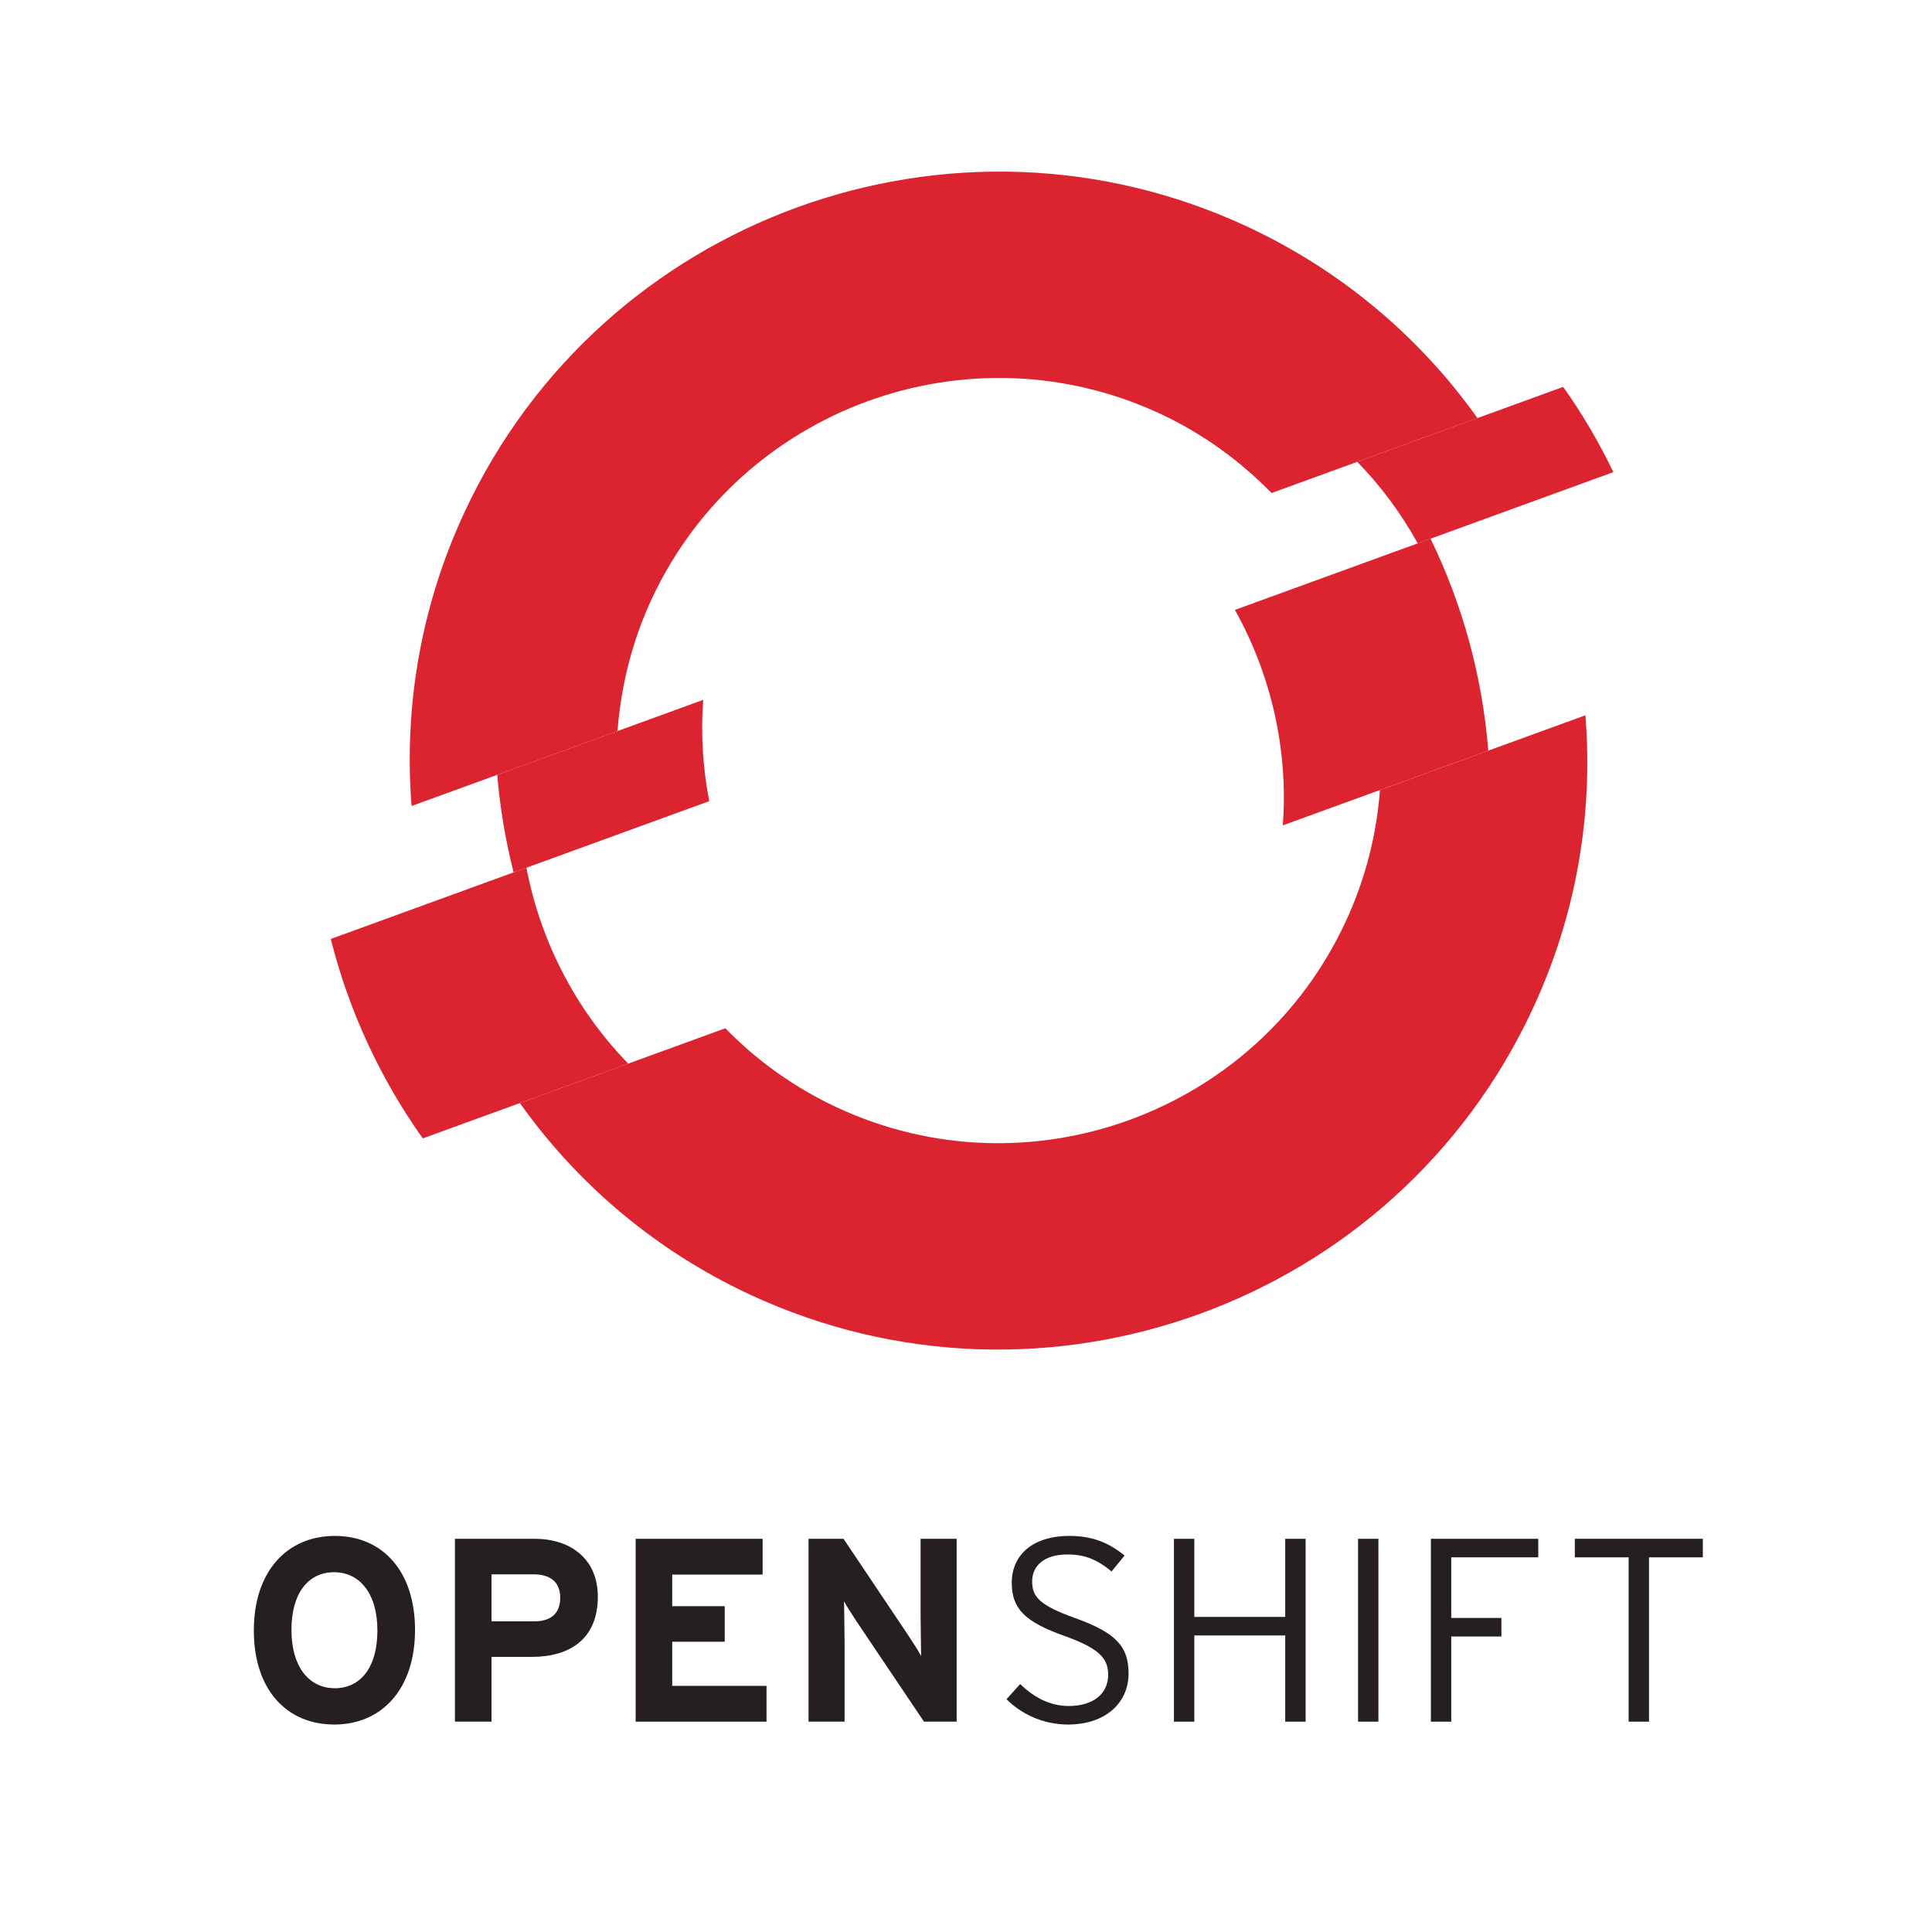
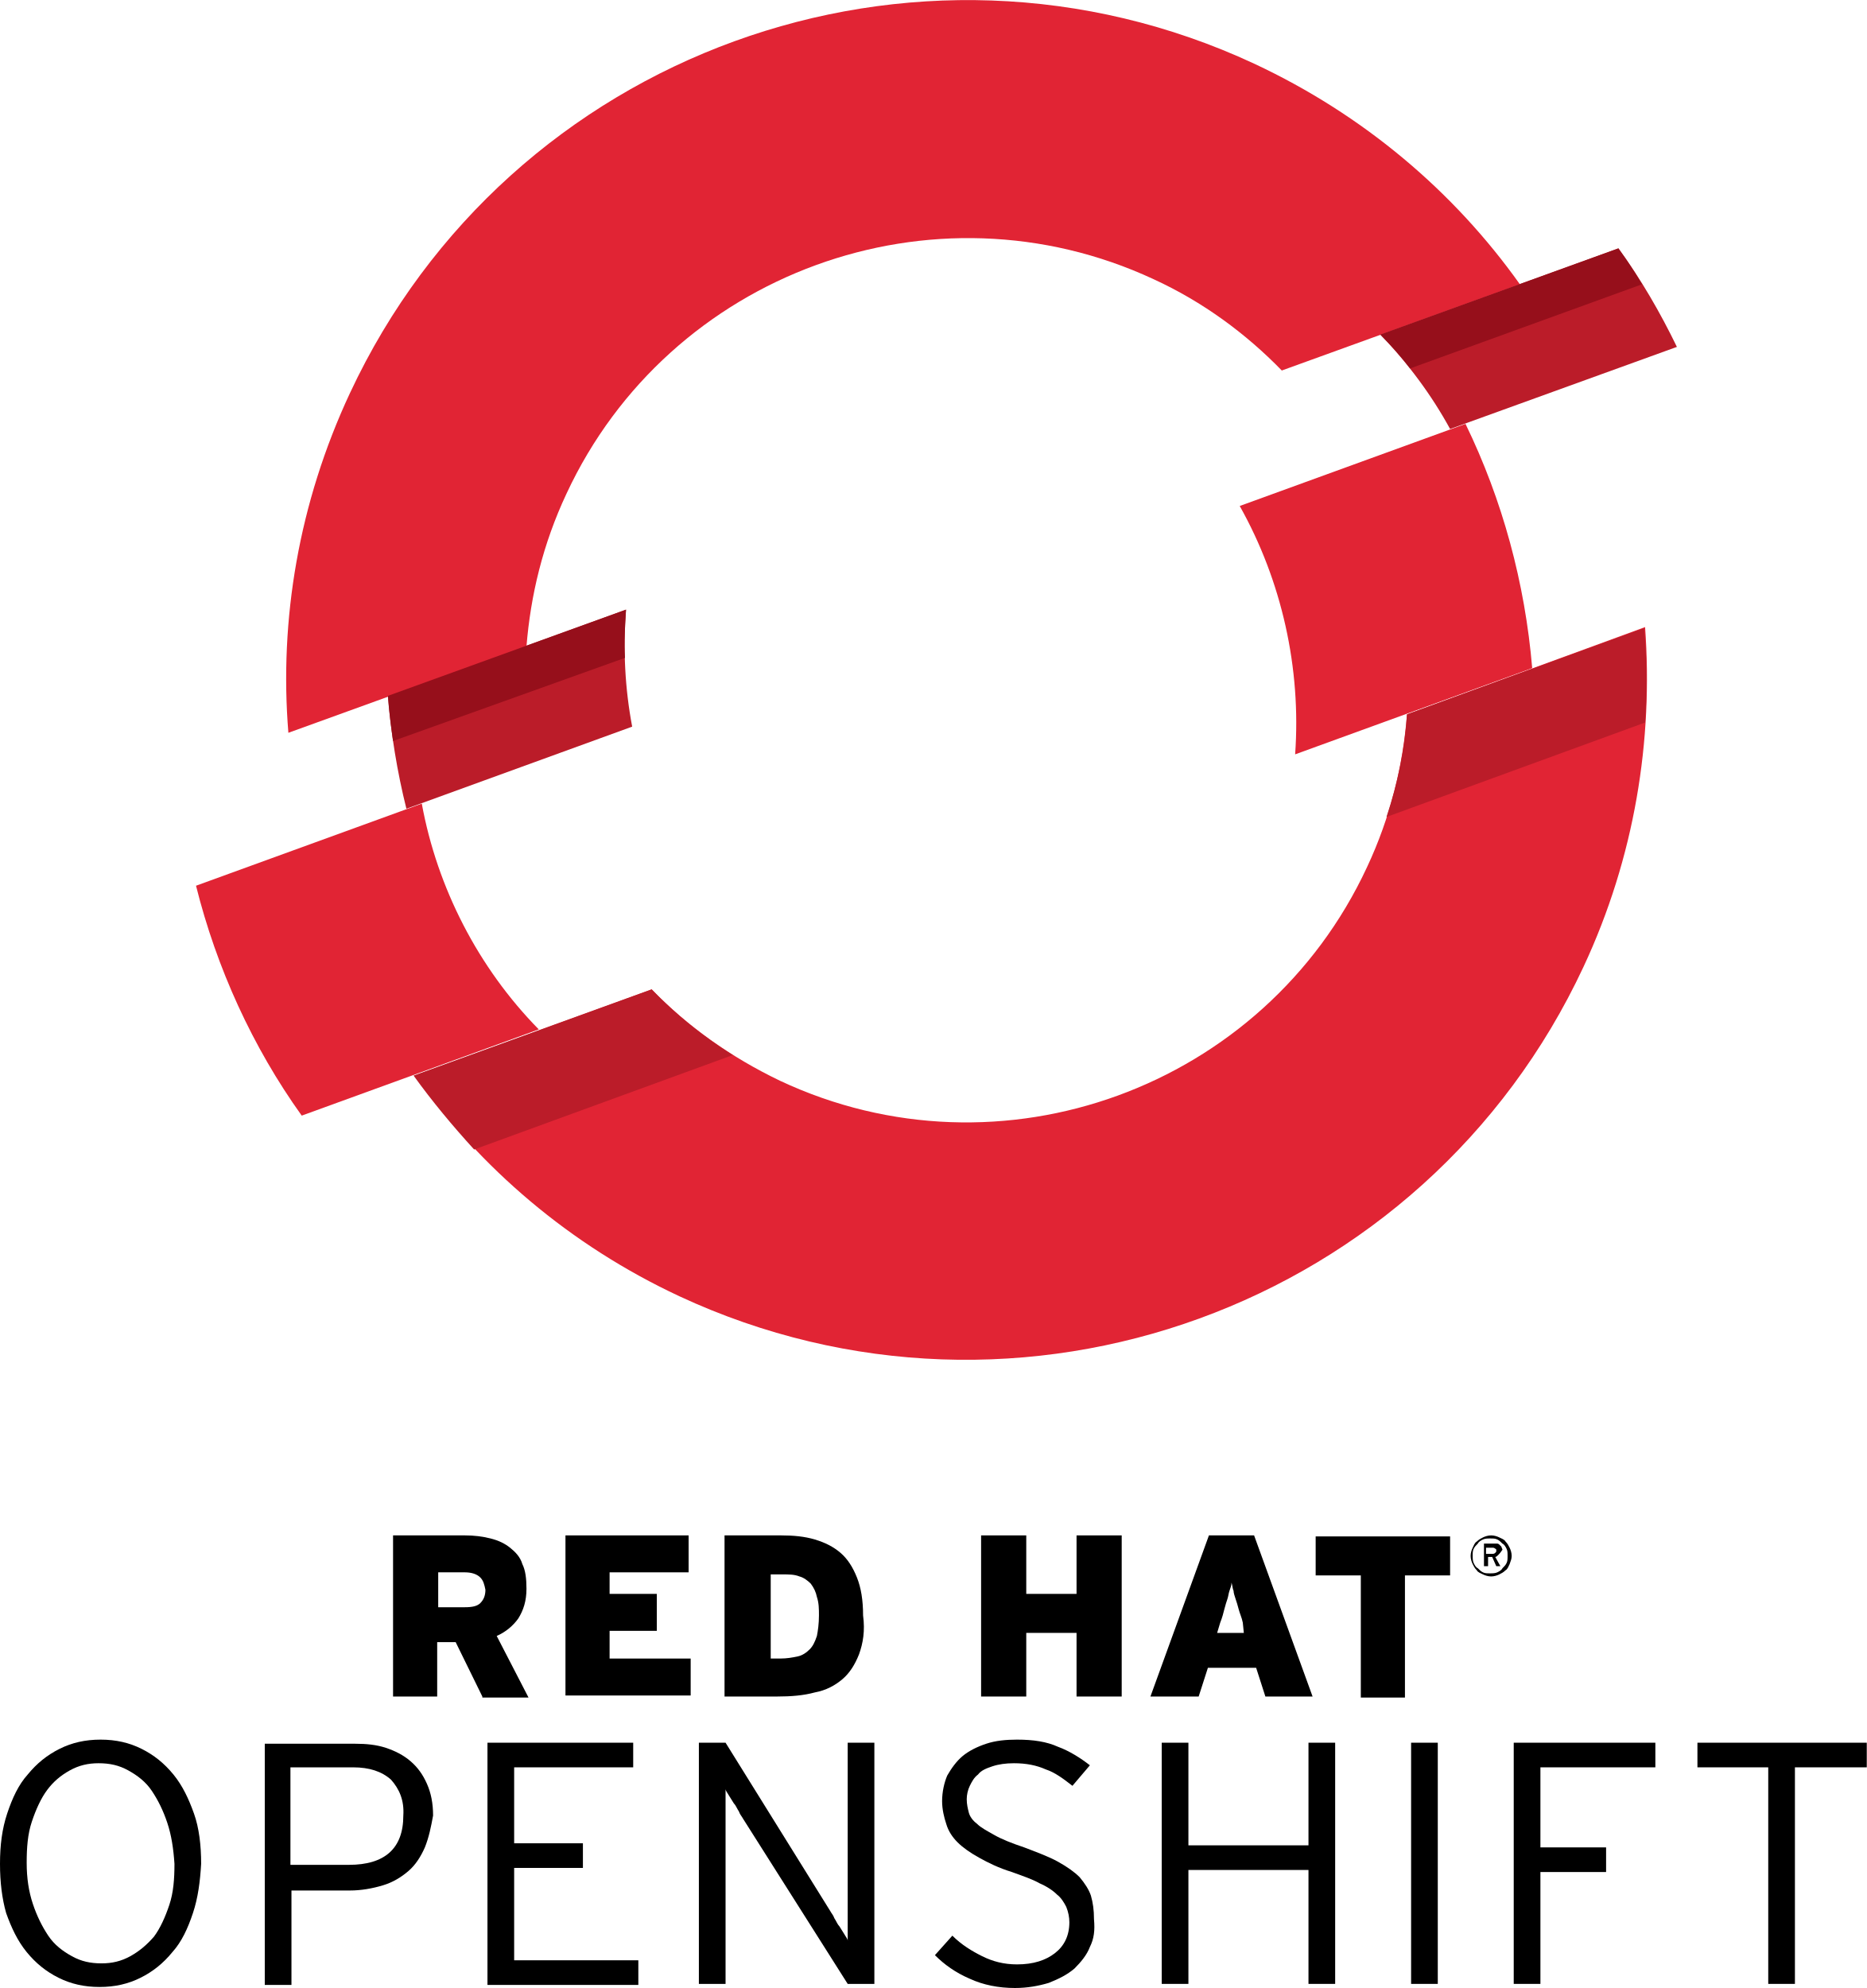
- <svg xmlns="http://www.w3.org/2000/svg" version="1.1" id="Layer_1" x="0px" y="0px" width="216px" height="216px" viewBox="0 0 216 216" enable-background="new 0 0 216 216" xml:space="preserve">
-   <g>
-     <path fill="#DB242F" d="M78.621,78.245l-23.025,8.379c0.294,3.692,0.931,7.339,1.824,10.911l21.873-7.964   C78.582,85.874,78.33,82.062,78.621,78.245" />
-     <path fill="#DB242F" d="M180.379,52.784c-1.605-3.312-3.463-6.514-5.615-9.53l-23.021,8.378c2.679,2.741,4.927,5.82,6.765,9.114   L180.379,52.784z" />
-     <path fill="#DB242F" d="M129.725,46.263c4.789,2.235,8.938,5.284,12.437,8.859l23.022-8.38   c-6.377-8.947-15.063-16.424-25.705-21.39C106.569,10.006,67.305,24.296,51.96,57.2c-4.967,10.649-6.812,21.961-5.946,32.912   l23.024-8.378c0.382-4.988,1.601-9.987,3.831-14.78C82.84,45.573,108.344,36.295,129.725,46.263" />
-     <path fill="#DB242F" d="M58.854,97.011l-21.875,7.967c2.011,7.977,5.496,15.553,10.287,22.297l22.973-8.361   C64.342,112.857,60.42,105.196,58.854,97.011" />
-     <path fill="#DB242F" d="M154.277,88.331c-0.367,4.985-1.625,9.985-3.863,14.782c-9.971,21.383-35.476,30.661-56.854,20.692   c-4.796-2.238-8.976-5.262-12.463-8.844l-22.974,8.363c6.361,8.947,15.039,16.428,25.687,21.396   c32.91,15.344,72.169,1.053,87.515-31.855c4.97-10.644,6.804-21.952,5.926-32.895L154.277,88.331z" />
-     <path fill="#DB242F" d="M159.938,60.224l-21.873,7.962c4.062,7.279,5.981,15.662,5.354,24.091l22.973-8.357   C165.734,75.675,163.535,67.628,159.938,60.224" />
-   </g>
+ <svg xmlns="http://www.w3.org/2000/svg" version="1.1" id="Layer_1" x="0px" y="0px" viewBox="0 0 181.9 193.7" style="enable-background:new 0 0 181.9 193.7;" xml:space="preserve">
+   <style type="text/css">
+ 	.st0{fill:#BB1C29;}
+ 	.st1{fill:#E12434;}
+ 	.st2{fill:#960F1B;}
+ </style>
  <g>
    <g>
-       <path fill="#251F21" d="M37.346,175.777c-2.863,0-4.761,2.309-4.761,6.455c0,4.148,1.985,6.514,4.849,6.514    c2.862,0,4.76-2.307,4.76-6.455S40.208,175.777,37.346,175.777 M37.375,192.805c-5.346,0-8.996-3.912-8.996-10.514    s3.709-10.574,9.055-10.574c5.315,0,8.967,3.916,8.967,10.516C46.4,188.834,42.691,192.805,37.375,192.805" />
-       <path fill="#251F21" d="M59.653,176.012H54.95v5.256h4.761c1.898,0,2.922-0.877,2.922-2.656    C62.633,176.83,61.463,176.012,59.653,176.012 M59.448,185.242H54.95v7.242h-4.089v-20.445h8.938c3.855,0,7.039,2.133,7.039,6.484    C66.838,183.256,63.684,185.242,59.448,185.242" />
+       <path d="M47,165.3l-2.6-5.3h-1.8v5.3h-4.3v-15.7h7c0.9,0,1.7,0.1,2.5,0.3c0.8,0.2,1.4,0.5,1.9,0.9c0.5,0.4,1,0.9,1.2,1.6    c0.3,0.6,0.4,1.4,0.4,2.4c0,1.2-0.3,2.1-0.8,2.9c-0.5,0.7-1.2,1.3-2.1,1.7l3.1,6H47z M46.8,153.7c-0.3-0.3-0.8-0.5-1.5-0.5h-2.6    v3.4h2.6c0.7,0,1.2-0.1,1.5-0.4c0.3-0.3,0.5-0.7,0.5-1.3C47.2,154.4,47.1,154,46.8,153.7z" />
+       <path d="M55.1,165.3v-15.7h12v3.6h-7.7v2.1h4.6v3.6h-4.6v2.7h7.9v3.6H55.1z" />
+       <path d="M83.7,161.2c-0.4,1-0.9,1.8-1.6,2.4s-1.6,1.1-2.7,1.3c-1.1,0.3-2.3,0.4-3.7,0.4h-5.1v-15.7h5.5c1.2,0,2.3,0.1,3.3,0.4    c1,0.3,1.8,0.7,2.5,1.3c0.7,0.6,1.2,1.4,1.6,2.4c0.4,1,0.6,2.2,0.6,3.7C84.3,158.9,84.1,160.1,83.7,161.2z M79.6,155.6    c-0.1-0.5-0.3-0.9-0.6-1.3c-0.3-0.3-0.7-0.6-1.1-0.7c-0.5-0.2-1-0.2-1.7-0.2h-1.1v8.2h0.9c0.7,0,1.2-0.1,1.7-0.2    c0.5-0.1,0.9-0.4,1.2-0.7c0.3-0.3,0.5-0.7,0.7-1.3c0.1-0.5,0.2-1.2,0.2-2C79.8,156.8,79.8,156.2,79.6,155.6z" />
+       <path d="M104.9,165.3v-6.2h-4.9v6.2h-4.4v-15.7h4.4v5.7h4.9v-5.7h4.4v15.7H104.9z" />
+       <path d="M123.3,165.3l-0.9-2.8h-4.7l-0.9,2.8h-4.7l5.7-15.7h4.4l5.7,15.7H123.3z M121.1,158.1c-0.1-0.5-0.3-0.9-0.4-1.3    c-0.1-0.4-0.2-0.7-0.3-1c-0.1-0.3-0.2-0.6-0.2-0.8c-0.1-0.2-0.1-0.5-0.2-0.8c0,0.3-0.1,0.5-0.2,0.8c-0.1,0.3-0.1,0.5-0.2,0.8    c-0.1,0.3-0.2,0.6-0.3,1c-0.1,0.4-0.2,0.8-0.4,1.3l-0.3,1h2.6L121.1,158.1z" />
+       <path d="M136.9,153.5v11.9h-4.3v-11.9h-4.4v-3.8h13.1v3.8H136.9z" />
+       <path d="M147.1,152.4c-0.1,0.2-0.2,0.5-0.4,0.6c-0.2,0.2-0.4,0.3-0.6,0.4c-0.2,0.1-0.5,0.2-0.8,0.2s-0.6-0.1-0.8-0.2    c-0.2-0.1-0.5-0.2-0.6-0.4c-0.2-0.2-0.3-0.4-0.4-0.6c-0.1-0.2-0.2-0.5-0.2-0.8s0.1-0.6,0.2-0.8c0.1-0.2,0.2-0.5,0.4-0.6    c0.2-0.2,0.4-0.3,0.6-0.4c0.2-0.1,0.5-0.2,0.8-0.2s0.6,0.1,0.8,0.2c0.2,0.1,0.5,0.2,0.6,0.4c0.2,0.2,0.3,0.4,0.4,0.6    c0.1,0.2,0.2,0.5,0.2,0.8S147.2,152.1,147.1,152.4z M146.8,150.9c-0.1-0.2-0.2-0.4-0.4-0.5c-0.2-0.2-0.3-0.3-0.5-0.4    c-0.2-0.1-0.4-0.1-0.7-0.1c-0.2,0-0.5,0-0.7,0.1c-0.2,0.1-0.4,0.2-0.5,0.4c-0.2,0.2-0.3,0.3-0.4,0.5c-0.1,0.2-0.1,0.4-0.1,0.7    c0,0.2,0,0.5,0.1,0.7c0.1,0.2,0.2,0.4,0.4,0.5c0.2,0.2,0.3,0.3,0.5,0.4c0.2,0.1,0.4,0.1,0.7,0.1c0.2,0,0.5,0,0.7-0.1    c0.2-0.1,0.4-0.2,0.5-0.4c0.2-0.2,0.3-0.3,0.4-0.5c0.1-0.2,0.1-0.4,0.1-0.7C146.9,151.3,146.9,151.1,146.8,150.9z M146,151.5    c-0.1,0.1-0.2,0.2-0.3,0.2l0.5,0.9h-0.4l-0.4-0.9h-0.4v0.9h-0.4v-2.2h1c0.1,0,0.2,0,0.3,0c0.1,0,0.2,0.1,0.2,0.1    c0.1,0.1,0.1,0.1,0.2,0.2c0,0.1,0.1,0.2,0.1,0.3C146.2,151.3,146.1,151.4,146,151.5z M145.7,150.9c-0.1-0.1-0.2-0.1-0.3-0.1h-0.6    v0.6h0.6c0.1,0,0.2,0,0.3-0.1c0.1-0.1,0.1-0.1,0.1-0.2C145.8,151,145.8,150.9,145.7,150.9z" />
+       <path d="M18.8,186.4c-0.5,1.5-1.1,2.8-2,3.8c-0.9,1.1-1.9,1.9-3.1,2.5c-1.2,0.6-2.5,0.9-4,0.9c-1.5,0-2.8-0.3-4-0.9    c-1.2-0.6-2.2-1.4-3.1-2.5c-0.9-1.1-1.5-2.4-2-3.8C0.2,185,0,183.4,0,181.6c0-1.8,0.2-3.4,0.7-4.9c0.5-1.5,1.1-2.8,2-3.8    c0.9-1.1,1.9-1.9,3.1-2.5c1.2-0.6,2.5-0.9,4-0.9c1.5,0,2.8,0.3,4,0.9c1.2,0.6,2.2,1.4,3.1,2.5c0.9,1.1,1.5,2.4,2,3.8    s0.7,3.1,0.7,4.9C19.5,183.3,19.3,184.9,18.8,186.4z M16.3,177.6c-0.4-1.2-0.9-2.2-1.5-3.1c-0.6-0.9-1.4-1.5-2.3-2    c-0.9-0.5-1.8-0.7-2.9-0.7c-1,0-1.9,0.2-2.8,0.7c-0.9,0.5-1.6,1.1-2.2,1.9c-0.6,0.8-1.1,1.9-1.5,3.1c-0.4,1.2-0.5,2.5-0.5,4    c0,1.5,0.2,2.8,0.6,4c0.4,1.2,0.9,2.2,1.5,3.1c0.6,0.9,1.4,1.5,2.3,2c0.9,0.5,1.8,0.7,2.9,0.7c1,0,1.9-0.2,2.8-0.7    c0.9-0.5,1.6-1.1,2.3-1.9c0.6-0.8,1.1-1.9,1.5-3.1c0.4-1.2,0.5-2.5,0.5-4C16.9,180.1,16.7,178.8,16.3,177.6z" />
+       <path d="M41.4,180c-0.4,0.9-0.9,1.7-1.6,2.3c-0.7,0.6-1.5,1.1-2.5,1.4c-1,0.3-2.1,0.5-3.2,0.5h-5.7v9.2h-2.6v-23.5h8.8    c1.1,0,2.1,0.1,3,0.4c0.9,0.3,1.7,0.7,2.4,1.3c0.7,0.6,1.2,1.3,1.6,2.2c0.4,0.9,0.6,1.9,0.6,3.1C42,178,41.8,179,41.4,180z     M38.1,173.4c-0.9-0.8-2.1-1.2-3.7-1.2h-6.1v9.5h5.7c3.5,0,5.3-1.6,5.3-4.8C39.4,175.4,38.9,174.3,38.1,173.4z" />
+       <path d="M47.5,193.3v-23.5h14.2v2.4H50.1v7.4h6.7v2.4h-6.7v9h12.1v2.4H47.5z" />
+       <path d="M82.6,193.3l-10.2-16.1c-0.1-0.2-0.3-0.4-0.4-0.7c-0.2-0.3-0.3-0.6-0.5-0.8c-0.2-0.3-0.3-0.5-0.5-0.8    c-0.1-0.2-0.3-0.4-0.3-0.6v1.6v17.4h-2.6v-23.5h2.6l10.2,16.4c0.1,0.2,0.3,0.4,0.4,0.7c0.2,0.3,0.3,0.6,0.5,0.8    c0.2,0.3,0.3,0.5,0.5,0.8c0.1,0.2,0.3,0.4,0.3,0.6v-1.6v-17.7h2.6v23.5H82.6z" />
+       <path d="M106.2,189.7c-0.3,0.8-0.9,1.5-1.5,2.1c-0.7,0.6-1.5,1-2.5,1.4c-1,0.3-2.1,0.5-3.3,0.5c-1.6,0-3.1-0.3-4.4-0.9    c-1.4-0.6-2.5-1.4-3.4-2.3l1.7-1.9c0.9,0.9,1.9,1.5,2.9,2c1,0.5,2.1,0.8,3.4,0.8c1.6,0,2.8-0.4,3.7-1.1c0.9-0.7,1.4-1.7,1.4-3    c0-0.5-0.1-1-0.3-1.5c-0.2-0.4-0.5-0.9-0.9-1.2c-0.4-0.4-1-0.8-1.7-1.1c-0.7-0.4-1.6-0.7-2.7-1.1c-1.3-0.4-2.3-0.9-3.2-1.4    c-0.9-0.5-1.6-1-2.1-1.5c-0.5-0.5-0.9-1.1-1.1-1.8c-0.2-0.6-0.4-1.4-0.4-2.2c0-0.9,0.2-1.8,0.5-2.5c0.4-0.7,0.9-1.4,1.5-1.9    c0.6-0.5,1.4-0.9,2.3-1.2c0.9-0.3,1.9-0.4,3-0.4c1.6,0,2.9,0.2,4,0.7c1.1,0.4,2.2,1.1,3.1,1.8l-1.7,2c-0.9-0.7-1.7-1.3-2.6-1.6    c-0.9-0.4-1.9-0.6-3.1-0.6c-0.8,0-1.5,0.1-2.1,0.3c-0.6,0.2-1.1,0.4-1.4,0.8c-0.4,0.3-0.6,0.7-0.8,1.1c-0.2,0.4-0.3,0.9-0.3,1.3    c0,0.5,0.1,0.9,0.2,1.3c0.1,0.4,0.4,0.8,0.8,1.1c0.4,0.4,1,0.7,1.7,1.1c0.7,0.4,1.7,0.8,2.9,1.2c1.3,0.5,2.4,0.9,3.3,1.4    c0.9,0.5,1.6,1,2.1,1.5c0.5,0.6,0.9,1.2,1.1,1.8c0.2,0.7,0.3,1.4,0.3,2.3C106.7,188.1,106.6,188.9,106.2,189.7z" />
+       <path d="M127.5,193.3v-11.1h-11.7v11.1h-2.6v-23.5h2.6v10h11.7v-10h2.6v23.5H127.5z" />
+       <path d="M137.5,193.3v-23.5h2.6v23.5H137.5z" />
+       <path d="M150.1,172.2v7.8h6.4v2.4h-6.4v10.9h-2.6v-23.5h13.8v2.4H150.1z" />
+       <path d="M174.9,172.2v21.1h-2.6v-21.1h-6.9v-2.4h16.5v2.4H174.9z" />
    </g>
-     <polygon fill="#251F21" points="71.066,192.484 71.066,172.041 85.262,172.041 85.262,176.041 75.155,176.041 75.155,179.574    81.025,179.574 81.025,183.547 75.155,183.547 75.155,188.482 85.699,188.482 85.699,192.484  " />
    <g>
-       <path fill="#251F21" d="M103.304,192.484l-7.507-11.158c-0.496-0.758-1.168-1.781-1.43-2.307c0,0.76,0.058,3.33,0.058,4.469v8.996    h-4.031v-20.443h3.914l7.244,10.805c0.495,0.76,1.168,1.783,1.431,2.307c0-0.76-0.059-3.328-0.059-4.469v-8.643h4.031v20.443    H103.304z" />
-       <path fill="#251F21" d="M119.397,192.805c-2.775,0-5.259-1.197-6.864-2.832l1.52-1.695c1.547,1.49,3.328,2.455,5.432,2.455    c2.717,0,4.411-1.344,4.411-3.506c0-1.898-1.14-2.979-4.878-4.322c-4.41-1.578-5.9-3.008-5.9-5.959    c0-3.27,2.571-5.229,6.396-5.229c2.746,0,4.498,0.818,6.222,2.191l-1.461,1.781c-1.489-1.227-2.862-1.898-4.906-1.898    c-2.804,0-3.973,1.402-3.973,3.008c0,1.695,0.76,2.658,4.849,4.121c4.527,1.635,5.93,3.152,5.93,6.191    C126.174,190.324,123.661,192.805,119.397,192.805" />
+       <path class="st0" d="M61,59.4l-23.2,8.4c0.3,3.7,0.9,7.4,1.8,11l22-8C60.9,67.1,60.7,63.3,61,59.4" />
+       <path class="st0" d="M163.4,33.8c-1.6-3.3-3.5-6.6-5.7-9.6l-23.2,8.4c2.7,2.8,5,5.9,6.8,9.2L163.4,33.8z" />
+       <path class="st1" d="M112.4,27.2c4.8,2.2,9,5.3,12.5,8.9l23.2-8.4c-6.4-9-15.2-16.5-25.9-21.5C89.1-9.2,49.6,5.1,34.1,38.3    c-5,10.7-6.9,22.1-6,33.1l23.2-8.4c0.4-5,1.6-10,3.9-14.9C65.2,26.6,90.9,17.2,112.4,27.2" />
+       <path class="st1" d="M41.1,78.3l-22,8c2,8,5.5,15.7,10.3,22.4l23.1-8.4C46.6,94.3,42.6,86.5,41.1,78.3" />
+       <path class="st1" d="M137.1,69.6c-0.4,5-1.6,10-3.9,14.9c-10,21.5-35.7,30.9-57.2,20.8c-4.8-2.3-9-5.3-12.5-8.9l-23.1,8.4    c6.4,9,15.1,16.5,25.8,21.5c33.1,15.4,72.6,1.1,88.1-32.1c5-10.7,6.8-22.1,6-33.1L137.1,69.6z" />
+       <path class="st1" d="M142.8,41.3l-22,8c4.1,7.3,6,15.8,5.4,24.2l23.1-8.4C148.6,56.8,146.4,48.7,142.8,41.3" />
+       <path class="st2" d="M60.9,64.1c-0.1-1.5,0-3.1,0.1-4.7l-23.2,8.4c0.1,1.5,0.3,3,0.5,4.4L60.9,64.1z" />
+       <path class="st2" d="M160,27.7c-0.7-1.2-1.5-2.4-2.3-3.5l-23.2,8.4c1,1,2,2.1,2.9,3.3L160,27.7z" />
+       <path class="st0" d="M40.3,104.8c1.8,2.5,3.8,4.9,5.9,7.2l25.2-9.2c-2.9-1.8-5.6-4-7.9-6.4L40.3,104.8z M160.2,61.2l-23.1,8.4    c-0.2,3.3-0.9,6.7-2,10l25.2-9.2C160.5,67.3,160.5,64.2,160.2,61.2" />
    </g>
-     <polygon fill="#251F21" points="143.69,192.484 143.69,182.846 133.526,182.846 133.526,192.484 131.248,192.484 131.248,172.041    133.526,172.041 133.526,180.773 143.69,180.773 143.69,172.041 145.969,172.041 145.969,192.484  " />
-     <rect x="151.832" y="172.041" fill="#251F21" width="2.277" height="20.443" />
-     <polygon fill="#251F21" points="162.252,174.111 162.252,180.889 167.859,180.889 167.859,182.963 162.252,182.963    162.252,192.484 159.975,192.484 159.975,172.041 171.979,172.041 171.979,174.111  " />
-     <polygon fill="#251F21" points="176.066,172.039 176.066,174.113 182.083,174.113 182.083,192.484 184.361,192.484    184.361,174.113 190.379,174.113 190.379,172.039  " />
  </g>
</svg>
